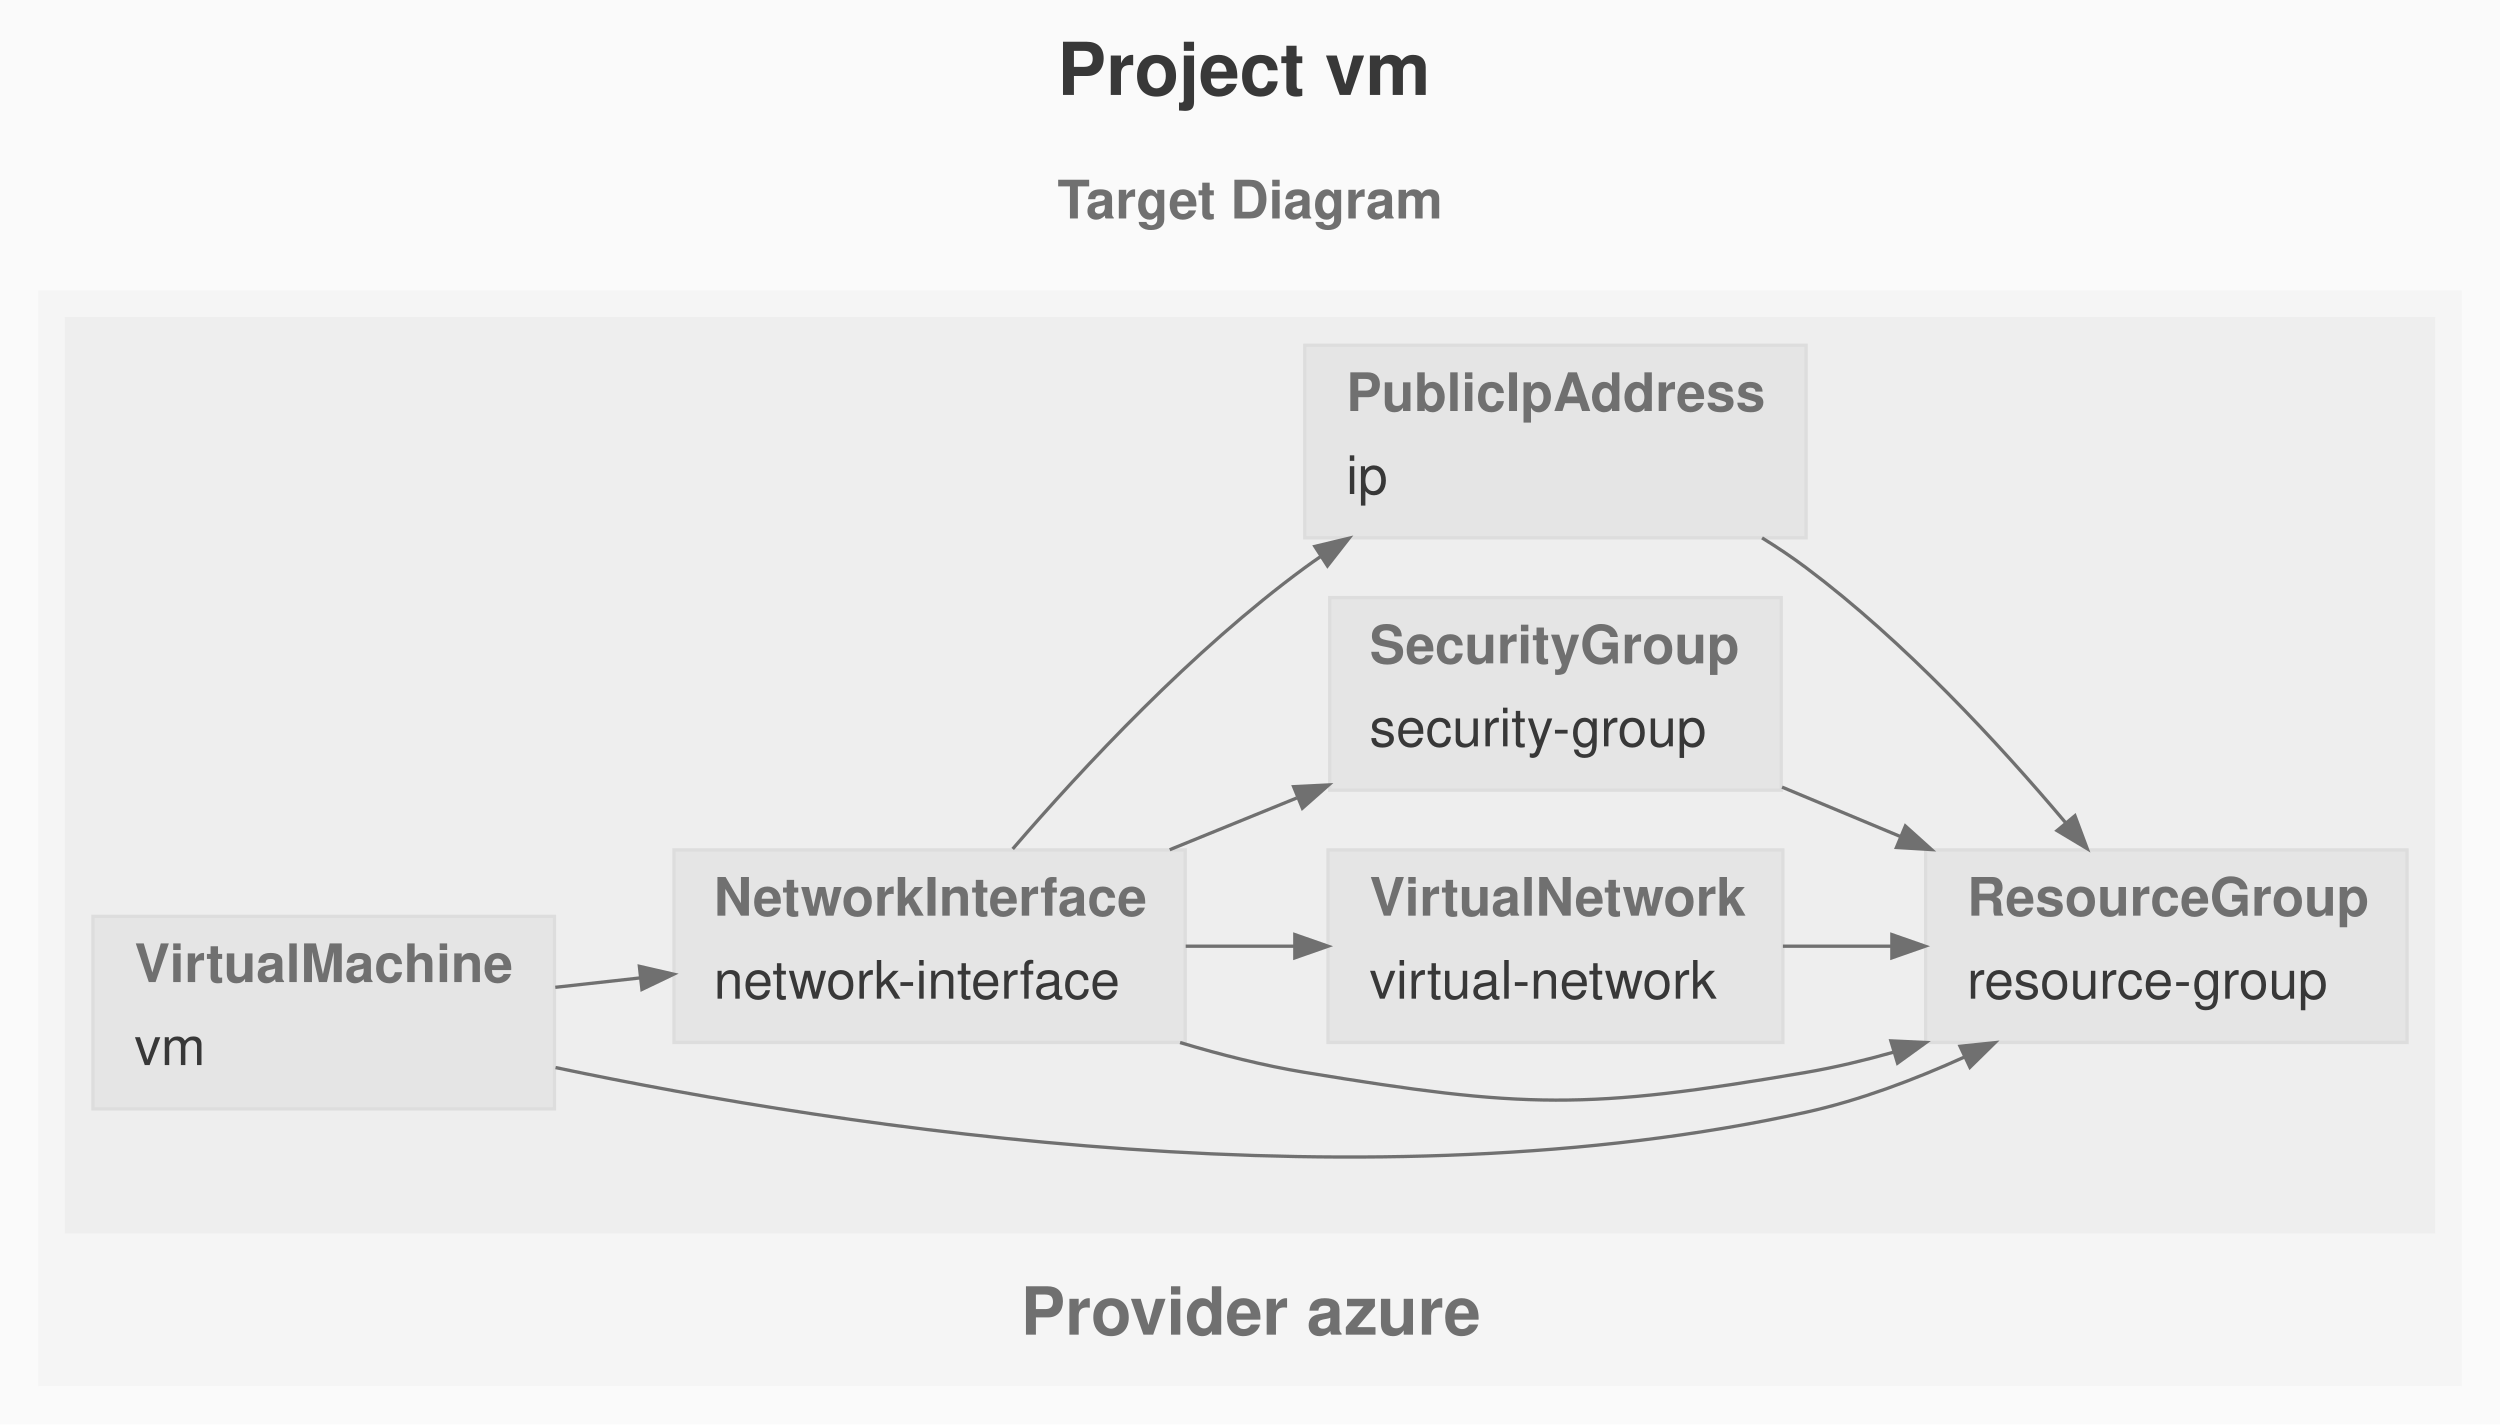
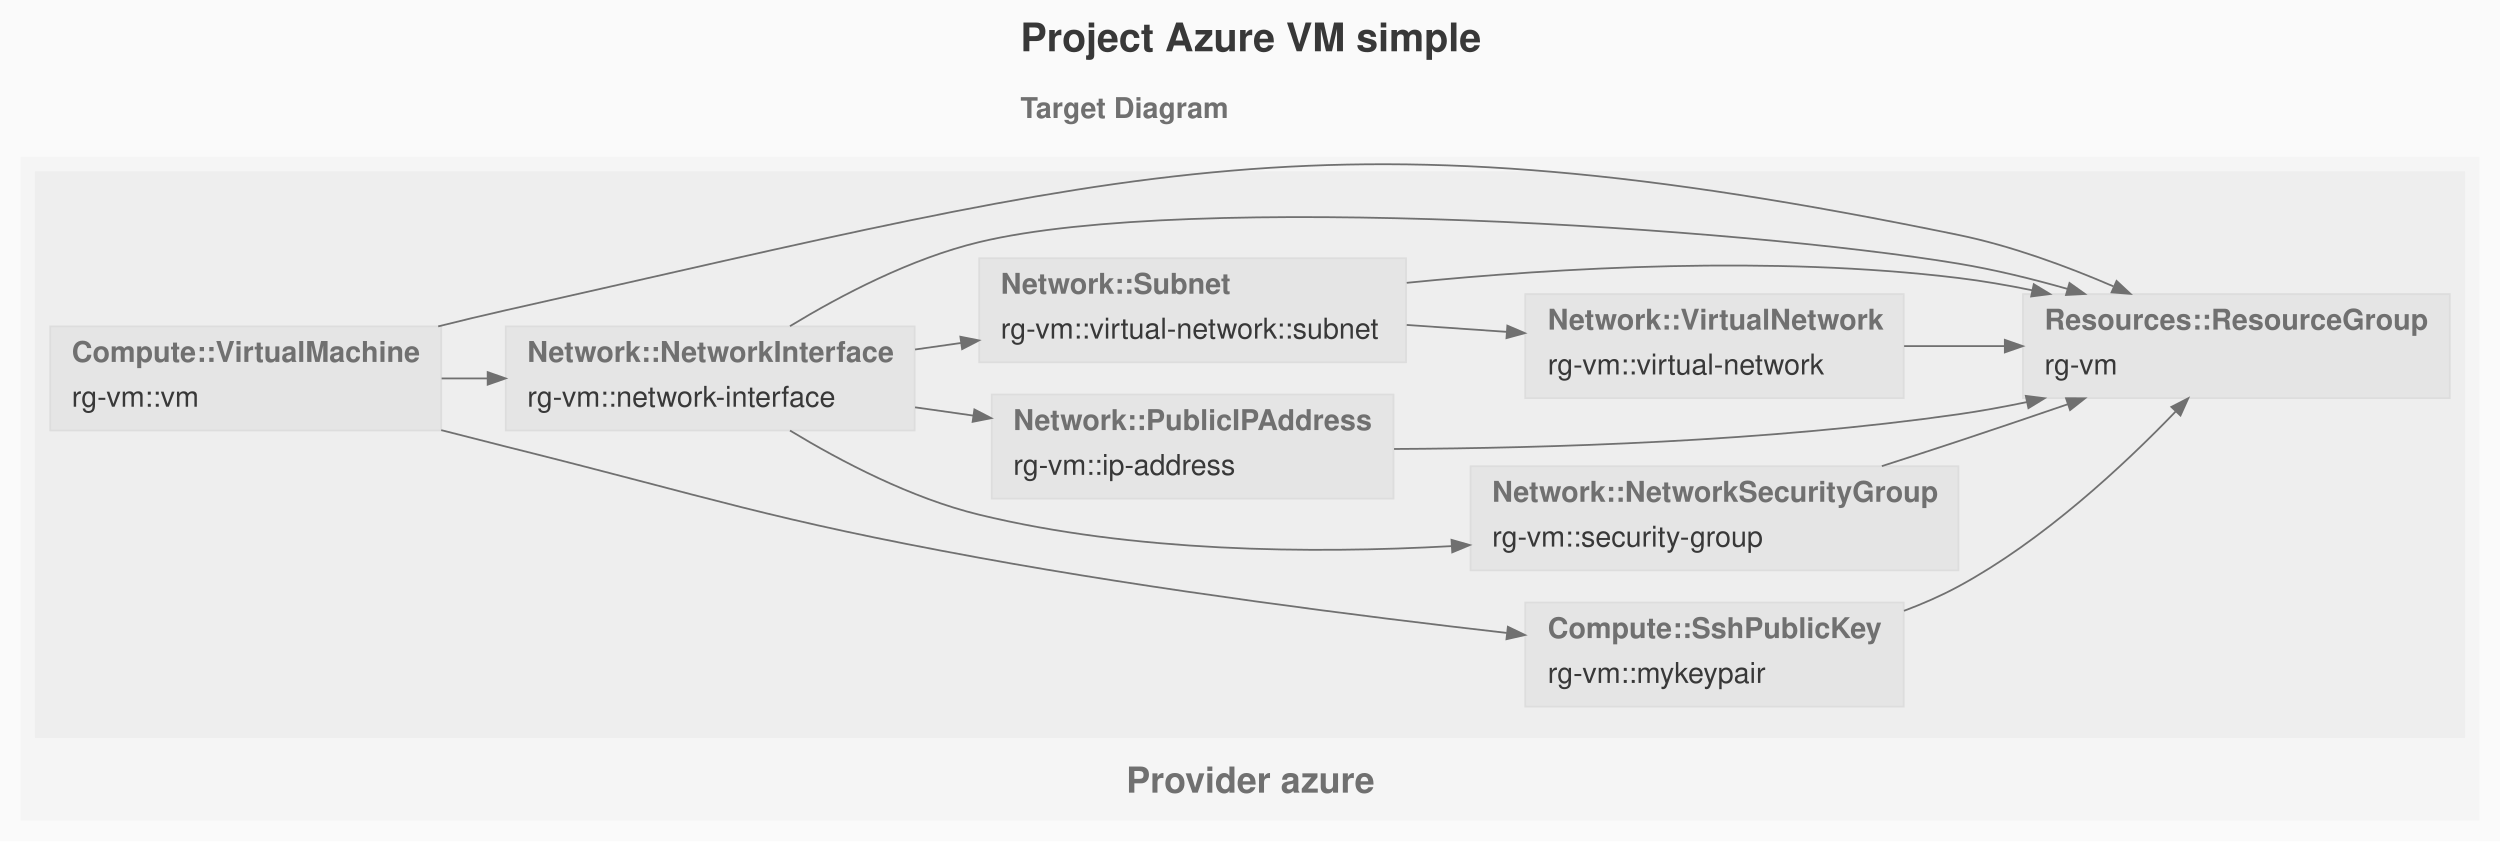
- <svg xmlns="http://www.w3.org/2000/svg" width="753pt" height="429pt" viewBox="0.00 0.00 753.00 429.00">
-   <g id="graph0" class="graph" transform="scale(1 1) rotate(0) translate(4 425)">
-     <polygon fill="#fafafa" stroke="transparent" points="-4,4 -4,-425 749,-425 749,4 -4,4" />
-     <text text-anchor="start" x="314.5" y="-396.4" font-family="Helvetica,sans-Serif" font-weight="bold" font-size="22.00" fill="#383838">Project vm</text>
-     <text text-anchor="start" x="368.5" y="-380.8" font-family="Helvetica,sans-Serif" font-size="14.00">  </text>
-     <text text-anchor="start" x="314.5" y="-359.2" font-family="Helvetica,sans-Serif" font-weight="bold" font-size="16.00" fill="#707070">Target Diagram</text>
+ <svg xmlns="http://www.w3.org/2000/svg" width="1394pt" height="469pt" viewBox="0.00 0.00 1394.00 469.00">
+   <g id="graph0" class="graph" transform="scale(1 1) rotate(0) translate(4 465)">
+     <polygon fill="#fafafa" stroke="transparent" points="-4,4 -4,-465 1390,-465 1390,4 -4,4" />
+     <text text-anchor="start" x="565" y="-436.4" font-family="Helvetica,sans-Serif" font-weight="bold" font-size="22.00" fill="#383838">Project Azure VM simple</text>
+     <text text-anchor="start" x="689" y="-420.8" font-family="Helvetica,sans-Serif" font-size="14.00">  </text>
+     <text text-anchor="start" x="565" y="-399.2" font-family="Helvetica,sans-Serif" font-weight="bold" font-size="16.00" fill="#707070">Target Diagram</text>
    <g id="clust1" class="cluster">
-       <polygon fill="#f5f5f5" stroke="#f5f5f5" points="8,-8 8,-337 737,-337 737,-8 8,-8" />
-       <text text-anchor="start" x="303.5" y="-23" font-family="Helvetica,sans-Serif" font-weight="bold" font-size="20.00" fill="#707070">Provider azure</text>
+       <polygon fill="#f5f5f5" stroke="#f5f5f5" points="8,-8 8,-377 1378,-377 1378,-8 8,-8" />
+       <text text-anchor="start" x="624" y="-23" font-family="Helvetica,sans-Serif" font-weight="bold" font-size="20.00" fill="#707070">Provider azure</text>
    </g>
    <g id="clust2" class="cluster">
-       <polygon fill="#eeeeee" stroke="#eeeeee" points="16,-54 16,-329 729,-329 729,-54 16,-54" />
-       <text text-anchor="start" x="372.36" y="-58.3" font-family="Helvetica,sans-Serif" font-size="1.00" fill="#383838"> </text>
+       <polygon fill="#eeeeee" stroke="#eeeeee" points="16,-54 16,-369 1370,-369 1370,-54 16,-54" />
+       <text text-anchor="start" x="692.86" y="-58.3" font-family="Helvetica,sans-Serif" font-size="1.00" fill="#383838"> </text>
    </g>
    <g id="node1" class="node">
-       <polygon fill="#e5e5e5" stroke="#dddddd" points="721,-169 576,-169 576,-111 721,-111 721,-169" />
-       <text text-anchor="start" x="588.5" y="-149.2" font-family="Helvetica,sans-Serif" font-weight="bold" font-size="16.00" fill="#707070">ResourceGroup</text>
-       <text text-anchor="start" x="588.5" y="-124.2" font-family="Helvetica,sans-Serif" font-size="16.00" fill="#383838">resource-group</text>
+       <polygon fill="#e5e5e5" stroke="#dddddd" points="1057.5,-129 846.5,-129 846.5,-71 1057.5,-71 1057.5,-129" />
+       <text text-anchor="start" x="859" y="-109.2" font-family="Helvetica,sans-Serif" font-weight="bold" font-size="16.00" fill="#707070">Compute::SshPublicKey</text>
+       <text text-anchor="start" x="859" y="-84.2" font-family="Helvetica,sans-Serif" font-size="16.00" fill="#383838">rg-vm::mykeypair</text>
+     </g>
+     <g id="node8" class="node">
+       <polygon fill="#e5e5e5" stroke="#dddddd" points="1362,-301 1124,-301 1124,-243 1362,-243 1362,-301" />
+       <text text-anchor="start" x="1136" y="-281.2" font-family="Helvetica,sans-Serif" font-weight="bold" font-size="16.00" fill="#707070">Resources::ResourceGroup</text>
+       <text text-anchor="start" x="1136" y="-256.2" font-family="Helvetica,sans-Serif" font-size="16.00" fill="#383838">rg-vm</text>
+     </g>
+     <g id="edge1" class="edge">
+       <path fill="none" stroke="#707070" d="M1057.66,-124.41C1068.17,-128.34 1078.47,-132.85 1088,-138 1135,-163.39 1180.04,-205.33 1209.14,-235.54" />
+       <polygon fill="#707070" stroke="#707070" points="1206.75,-238.11 1216.18,-242.94 1211.83,-233.29 1206.75,-238.11" />
    </g>
    <g id="node2" class="node">
-       <polygon fill="#e5e5e5" stroke="#dddddd" points="533,-169 396,-169 396,-111 533,-111 533,-169" />
-       <text text-anchor="start" x="408.5" y="-149.2" font-family="Helvetica,sans-Serif" font-weight="bold" font-size="16.00" fill="#707070">VirtualNetwork</text>
-       <text text-anchor="start" x="408.5" y="-124.2" font-family="Helvetica,sans-Serif" font-size="16.00" fill="#383838">virtual-network</text>
+       <polygon fill="#e5e5e5" stroke="#dddddd" points="242,-283 24,-283 24,-225 242,-225 242,-283" />
+       <text text-anchor="start" x="36" y="-263.2" font-family="Helvetica,sans-Serif" font-weight="bold" font-size="16.00" fill="#707070">Compute::VirtualMachine</text>
+       <text text-anchor="start" x="36" y="-238.2" font-family="Helvetica,sans-Serif" font-size="16.00" fill="#383838">rg-vm::vm</text>
    </g>
-     <g id="edge1" class="edge">
-       <path fill="none" stroke="#707070" d="M533.01,-140C543.7,-140 554.85,-140 565.82,-140" />
-       <polygon fill="#707070" stroke="#707070" points="565.83,-143.5 575.83,-140 565.83,-136.5 565.83,-143.5" />
+     <g id="edge3" class="edge">
+       <path fill="none" stroke="#707070" d="M242.03,-225.15C254.16,-222.01 266.33,-218.91 278,-216 394.95,-186.84 423.44,-175.69 542,-154 640.74,-135.93 753.96,-121.46 836.2,-112.07" />
+       <polygon fill="#707070" stroke="#707070" points="836.79,-115.52 846.33,-110.92 836,-108.57 836.79,-115.52" />
    </g>
    <g id="node3" class="node">
-       <polygon fill="#e5e5e5" stroke="#dddddd" points="532.5,-245 396.5,-245 396.5,-187 532.5,-187 532.5,-245" />
-       <text text-anchor="start" x="408.5" y="-225.2" font-family="Helvetica,sans-Serif" font-weight="bold" font-size="16.00" fill="#707070">SecurityGroup</text>
-       <text text-anchor="start" x="408.5" y="-200.2" font-family="Helvetica,sans-Serif" font-size="16.00" fill="#383838">security-group</text>
+       <polygon fill="#e5e5e5" stroke="#dddddd" points="506,-283 278,-283 278,-225 506,-225 506,-283" />
+       <text text-anchor="start" x="290" y="-263.2" font-family="Helvetica,sans-Serif" font-weight="bold" font-size="16.00" fill="#707070">Network::NetworkInterface</text>
+       <text text-anchor="start" x="290" y="-238.2" font-family="Helvetica,sans-Serif" font-size="16.00" fill="#383838">rg-vm::network-interface</text>
+     </g>
+     <g id="edge4" class="edge">
+       <path fill="none" stroke="#707070" d="M242.25,-254C250.73,-254 259.33,-254 267.89,-254" />
+       <polygon fill="#707070" stroke="#707070" points="267.93,-257.5 277.93,-254 267.93,-250.5 267.93,-257.5" />
    </g>
    <g id="edge2" class="edge">
-       <path fill="none" stroke="#707070" d="M532.75,-187.92C544.34,-183.08 556.48,-178.01 568.34,-173.06" />
-       <polygon fill="#707070" stroke="#707070" points="569.9,-176.2 577.78,-169.11 567.21,-169.74 569.9,-176.2" />
+       <path fill="none" stroke="#707070" d="M240.34,-283.01C253,-286.18 265.76,-289.25 278,-292 629.73,-370.94 734.9,-406.58 1088,-334 1117.29,-327.98 1148.14,-316.65 1174.47,-305.31" />
+       <polygon fill="#707070" stroke="#707070" points="1176.2,-308.37 1183.95,-301.14 1173.39,-301.96 1176.2,-308.37" />
    </g>
    <g id="node4" class="node">
-       <polygon fill="#e5e5e5" stroke="#dddddd" points="540,-321 389,-321 389,-263 540,-263 540,-321" />
-       <text text-anchor="start" x="401.5" y="-301.2" font-family="Helvetica,sans-Serif" font-weight="bold" font-size="16.00" fill="#707070">PublicIpAddress</text>
-       <text text-anchor="start" x="401.5" y="-276.2" font-family="Helvetica,sans-Serif" font-size="16.00" fill="#383838">ip</text>
+       <polygon fill="#e5e5e5" stroke="#dddddd" points="1088,-205 816,-205 816,-147 1088,-147 1088,-205" />
+       <text text-anchor="start" x="828" y="-185.2" font-family="Helvetica,sans-Serif" font-weight="bold" font-size="16.00" fill="#707070">Network::NetworkSecurityGroup</text>
+       <text text-anchor="start" x="828" y="-160.2" font-family="Helvetica,sans-Serif" font-size="16.00" fill="#383838">rg-vm::security-group</text>
    </g>
-     <g id="edge3" class="edge">
-       <path fill="none" stroke="#707070" d="M526.73,-262.99C531.34,-260.14 535.82,-257.13 540,-254 569.53,-231.87 597.95,-201.18 618.15,-177.21" />
-       <polygon fill="#707070" stroke="#707070" points="620.97,-179.3 624.67,-169.37 615.59,-174.82 620.97,-179.3" />
+     <g id="edge6" class="edge">
+       <path fill="none" stroke="#707070" d="M436.5,-224.93C465.14,-207.58 504.19,-187.18 542,-178 627.69,-157.19 726.49,-156.1 805.52,-160.49" />
+       <polygon fill="#707070" stroke="#707070" points="805.36,-163.99 815.55,-161.08 805.77,-157 805.36,-163.99" />
    </g>
    <g id="node5" class="node">
-       <polygon fill="#e5e5e5" stroke="#dddddd" points="353,-169 199,-169 199,-111 353,-111 353,-169" />
-       <text text-anchor="start" x="211" y="-149.2" font-family="Helvetica,sans-Serif" font-weight="bold" font-size="16.00" fill="#707070">NetworkInterface</text>
-       <text text-anchor="start" x="211" y="-124.2" font-family="Helvetica,sans-Serif" font-size="16.00" fill="#383838">network-interface</text>
+       <polygon fill="#e5e5e5" stroke="#dddddd" points="773,-245 549,-245 549,-187 773,-187 773,-245" />
+       <text text-anchor="start" x="561" y="-225.2" font-family="Helvetica,sans-Serif" font-weight="bold" font-size="16.00" fill="#707070">Network::PublicIPAddress</text>
+       <text text-anchor="start" x="561" y="-200.2" font-family="Helvetica,sans-Serif" font-size="16.00" fill="#383838">rg-vm::ip-address</text>
    </g>
-     <g id="edge4" class="edge">
-       <path fill="none" stroke="#707070" d="M351.44,-110.99C363.81,-107.26 376.64,-104.04 389,-102 455.22,-91.07 473.86,-90.65 540,-102 548.65,-103.48 557.52,-105.59 566.29,-108.07" />
-       <polygon fill="#707070" stroke="#707070" points="565.53,-111.49 576.12,-111 567.54,-104.79 565.53,-111.49" />
+     <g id="edge7" class="edge">
+       <path fill="none" stroke="#707070" d="M506.23,-237.88C517.01,-236.35 527.96,-234.79 538.8,-233.25" />
+       <polygon fill="#707070" stroke="#707070" points="539.32,-236.71 548.72,-231.84 538.33,-229.78 539.32,-236.71" />
+     </g>
+     <g id="node6" class="node">
+       <polygon fill="#e5e5e5" stroke="#dddddd" points="780,-321 542,-321 542,-263 780,-263 780,-321" />
+       <text text-anchor="start" x="554" y="-301.2" font-family="Helvetica,sans-Serif" font-weight="bold" font-size="16.00" fill="#707070">Network::Subnet</text>
+       <text text-anchor="start" x="554" y="-276.2" font-family="Helvetica,sans-Serif" font-size="16.00" fill="#383838">rg-vm::virtual-network::subnet</text>
+     </g>
+     <g id="edge8" class="edge">
+       <path fill="none" stroke="#707070" d="M506.23,-270.12C514.71,-271.32 523.3,-272.54 531.86,-273.76" />
+       <polygon fill="#707070" stroke="#707070" points="531.5,-277.25 541.89,-275.19 532.48,-270.32 531.5,-277.25" />
    </g>
    <g id="edge5" class="edge">
-       <path fill="none" stroke="#707070" d="M353.13,-140C363.89,-140 374.97,-140 385.76,-140" />
-       <polygon fill="#707070" stroke="#707070" points="386,-143.5 396,-140 386,-136.5 386,-143.5" />
-     </g>
-     <g id="edge6" class="edge">
-       <path fill="none" stroke="#707070" d="M348.31,-169.06C360.84,-174.17 373.94,-179.5 386.62,-184.67" />
-       <polygon fill="#707070" stroke="#707070" points="385.64,-188.05 396.22,-188.58 388.28,-181.57 385.64,-188.05" />
-     </g>
-     <g id="edge7" class="edge">
-       <path fill="none" stroke="#707070" d="M301.02,-169.29C322.32,-194.01 355.22,-229.22 389,-254 390.58,-255.16 392.2,-256.3 393.85,-257.43" />
-       <polygon fill="#707070" stroke="#707070" points="392.04,-260.42 402.34,-262.89 395.83,-254.54 392.04,-260.42" />
-     </g>
-     <g id="node6" class="node">
-       <polygon fill="#e5e5e5" stroke="#dddddd" points="163,-149 24,-149 24,-91 163,-91 163,-149" />
-       <text text-anchor="start" x="36.5" y="-129.2" font-family="Helvetica,sans-Serif" font-weight="bold" font-size="16.00" fill="#707070">VirtualMachine</text>
-       <text text-anchor="start" x="36.5" y="-104.2" font-family="Helvetica,sans-Serif" font-size="16.00" fill="#383838">vm</text>
-     </g>
-     <g id="edge8" class="edge">
-       <path fill="none" stroke="#707070" d="M163.33,-103.45C251.64,-84.92 409.06,-61.04 540,-90 556.06,-93.55 572.57,-99.76 587.68,-106.62" />
-       <polygon fill="#707070" stroke="#707070" points="586.36,-109.86 596.89,-110.95 589.34,-103.53 586.36,-109.86" />
+       <path fill="none" stroke="#707070" d="M436.49,-283.14C465.11,-300.51 504.17,-320.91 542,-330 660,-358.36 968.28,-337.89 1088,-318 1107.99,-314.68 1129.03,-309.54 1148.92,-303.88" />
+       <polygon fill="#707070" stroke="#707070" points="1149.95,-307.23 1158.58,-301.07 1148,-300.51 1149.95,-307.23" />
    </g>
    <g id="edge9" class="edge">
-       <path fill="none" stroke="#707070" d="M163.25,-127.62C171.63,-128.55 180.27,-129.5 188.86,-130.46" />
-       <polygon fill="#707070" stroke="#707070" points="188.58,-133.95 198.91,-131.57 189.35,-126.99 188.58,-133.95" />
+       <path fill="none" stroke="#707070" d="M1045.32,-205.09C1059.63,-209.69 1074.22,-214.44 1088,-219 1107.81,-225.56 1129,-232.75 1149.13,-239.65" />
+       <polygon fill="#707070" stroke="#707070" points="1148,-242.96 1158.6,-242.9 1150.28,-236.34 1148,-242.96" />
+     </g>
+     <g id="edge10" class="edge">
+       <path fill="none" stroke="#707070" d="M773.33,-214.65C859.61,-215.06 981.93,-218.83 1088,-234 1100.49,-235.79 1113.44,-238.15 1126.29,-240.83" />
+       <polygon fill="#707070" stroke="#707070" points="1125.58,-244.26 1136.09,-242.93 1127.05,-237.41 1125.58,-244.26" />
+     </g>
+     <g id="node7" class="node">
+       <polygon fill="#e5e5e5" stroke="#dddddd" points="1057.5,-301 846.5,-301 846.5,-243 1057.5,-243 1057.5,-301" />
+       <text text-anchor="start" x="859" y="-281.2" font-family="Helvetica,sans-Serif" font-weight="bold" font-size="16.00" fill="#707070">Network::VirtualNetwork</text>
+       <text text-anchor="start" x="859" y="-256.2" font-family="Helvetica,sans-Serif" font-size="16.00" fill="#383838">rg-vm::virtual-network</text>
+     </g>
+     <g id="edge12" class="edge">
+       <path fill="none" stroke="#707070" d="M780.38,-283.81C798.79,-282.53 817.79,-281.22 836.13,-279.95" />
+       <polygon fill="#707070" stroke="#707070" points="836.5,-283.43 846.24,-279.25 836.02,-276.45 836.5,-283.43" />
+     </g>
+     <g id="edge11" class="edge">
+       <path fill="none" stroke="#707070" d="M780.39,-307.3C866.1,-315.88 984.57,-322.57 1088,-310 1101.42,-308.37 1115.35,-305.97 1129.11,-303.15" />
+       <polygon fill="#707070" stroke="#707070" points="1130.04,-306.53 1139.09,-301.03 1128.58,-299.68 1130.04,-306.53" />
+     </g>
+     <g id="edge13" class="edge">
+       <path fill="none" stroke="#707070" d="M1057.74,-272C1075.96,-272 1095.08,-272 1113.83,-272" />
+       <polygon fill="#707070" stroke="#707070" points="1113.9,-275.5 1123.9,-272 1113.9,-268.5 1113.9,-275.5" />
    </g>
  </g>
</svg>
